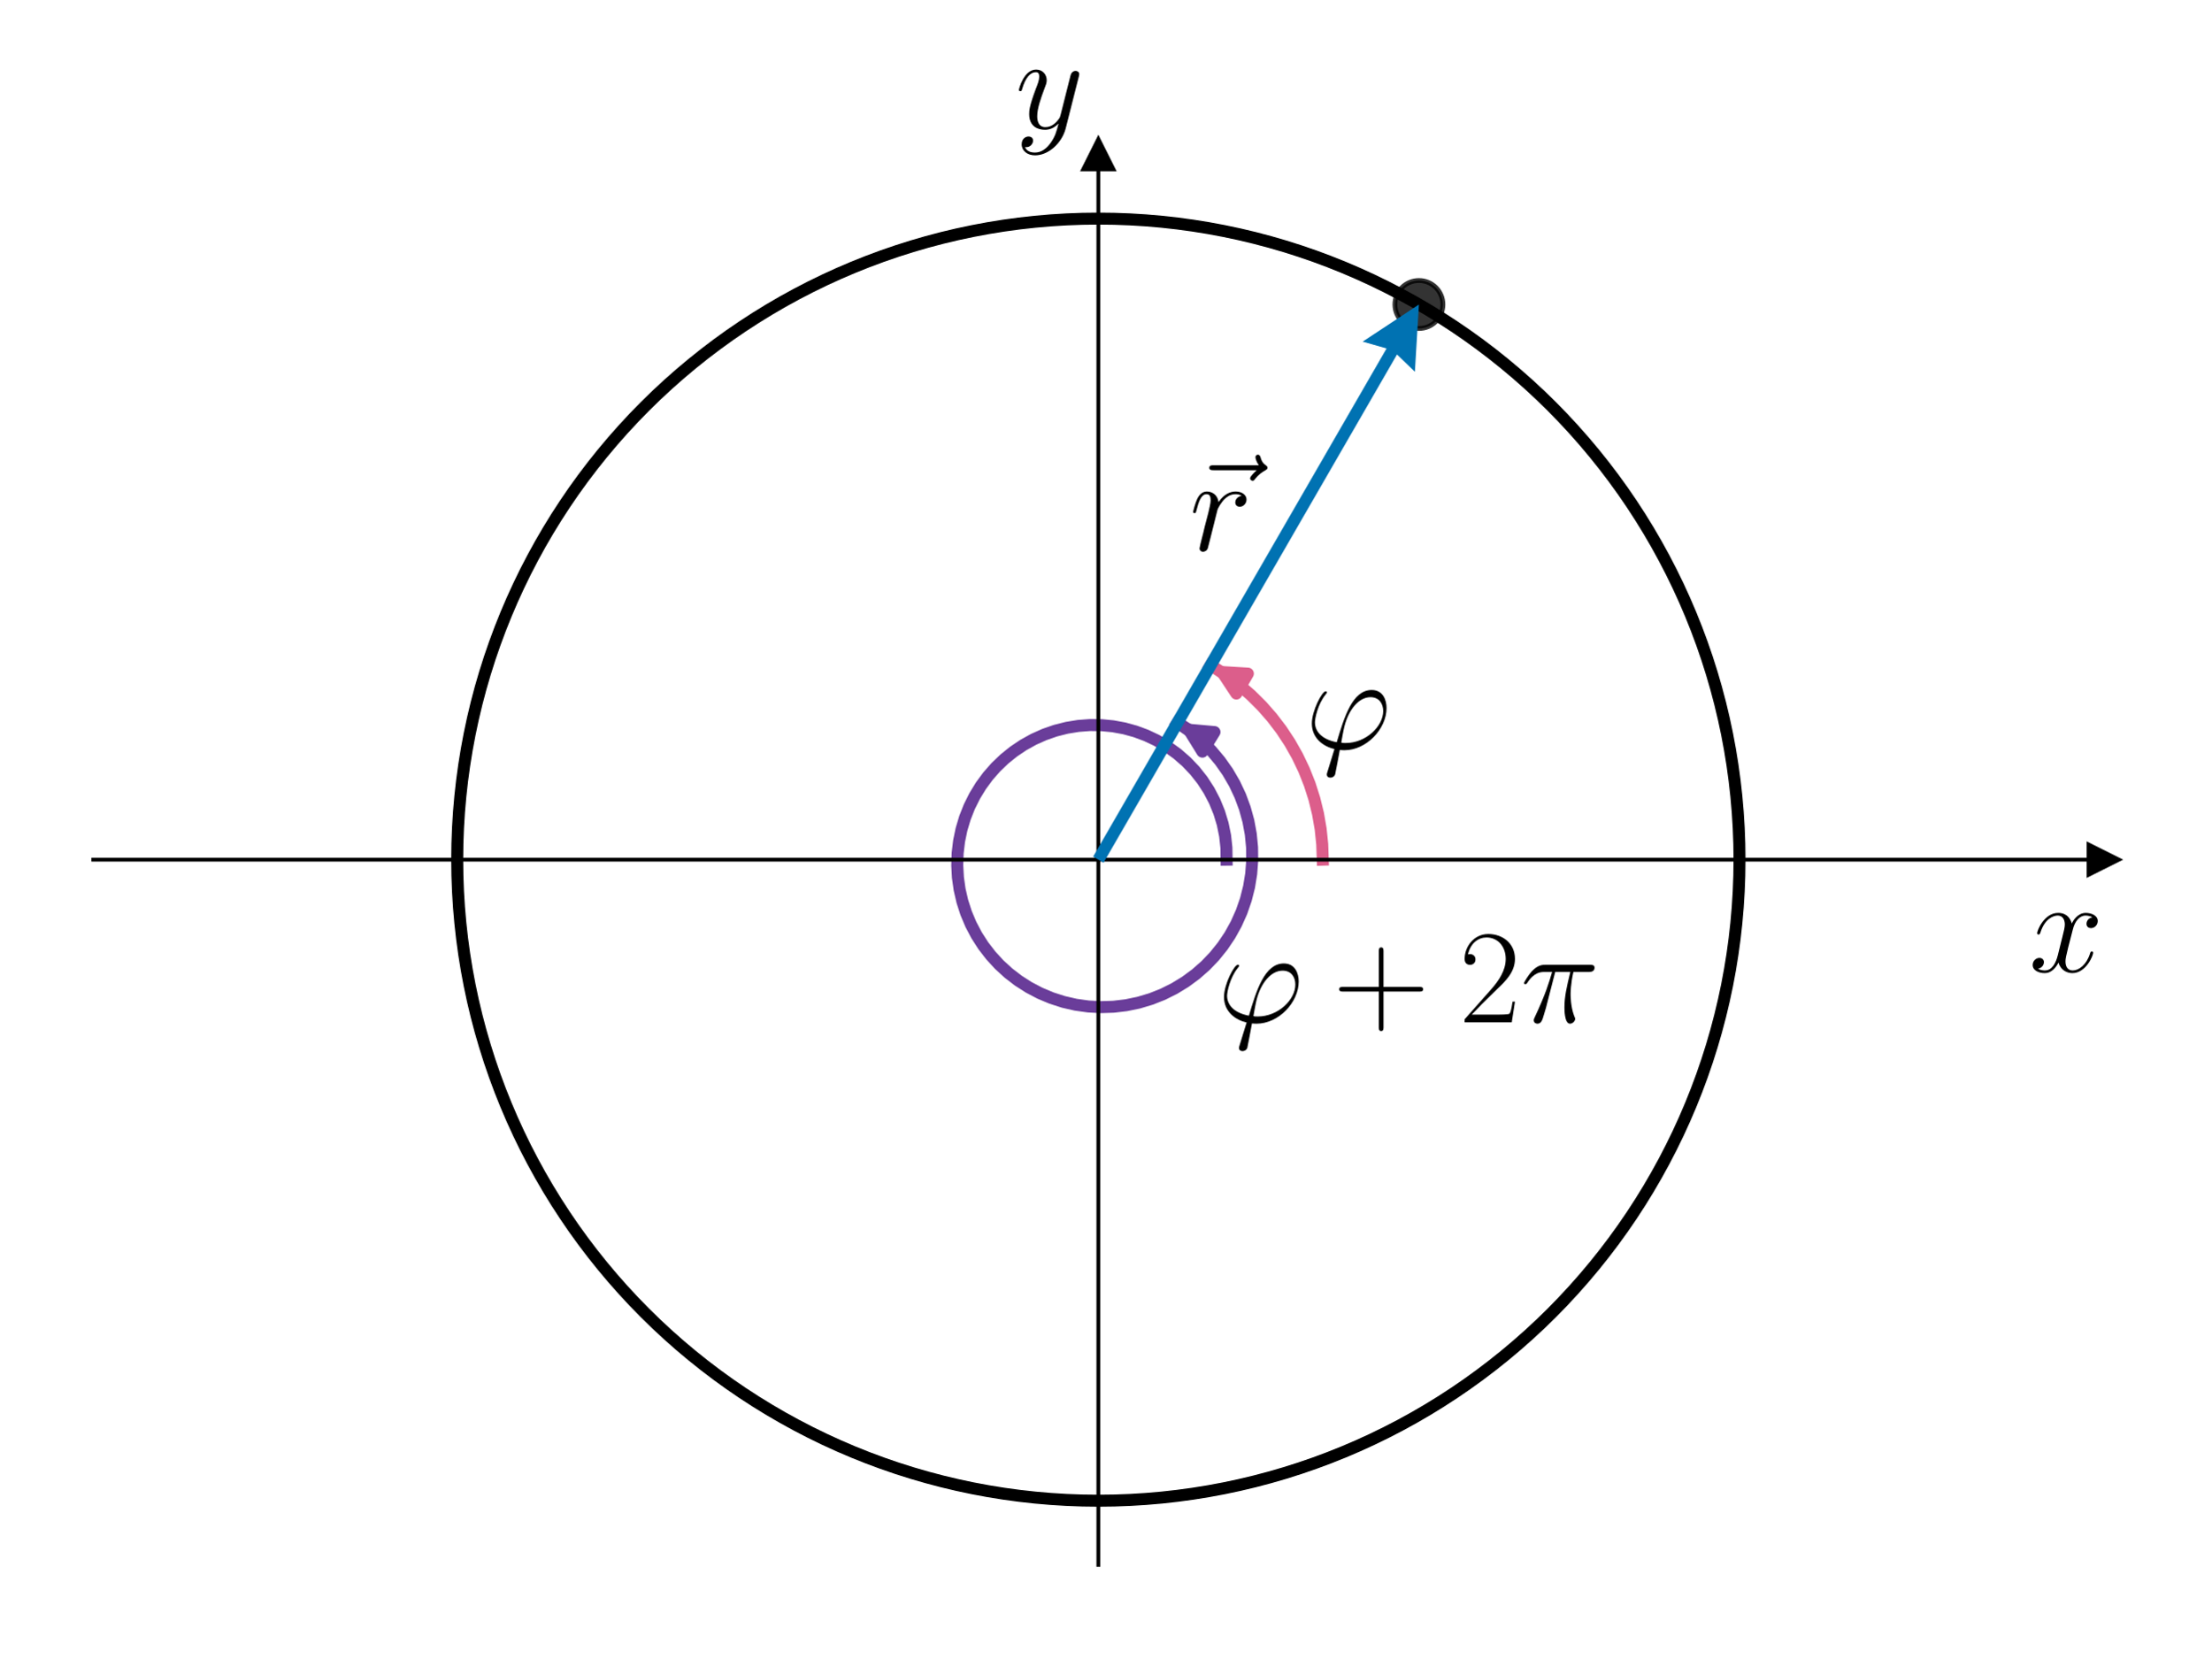
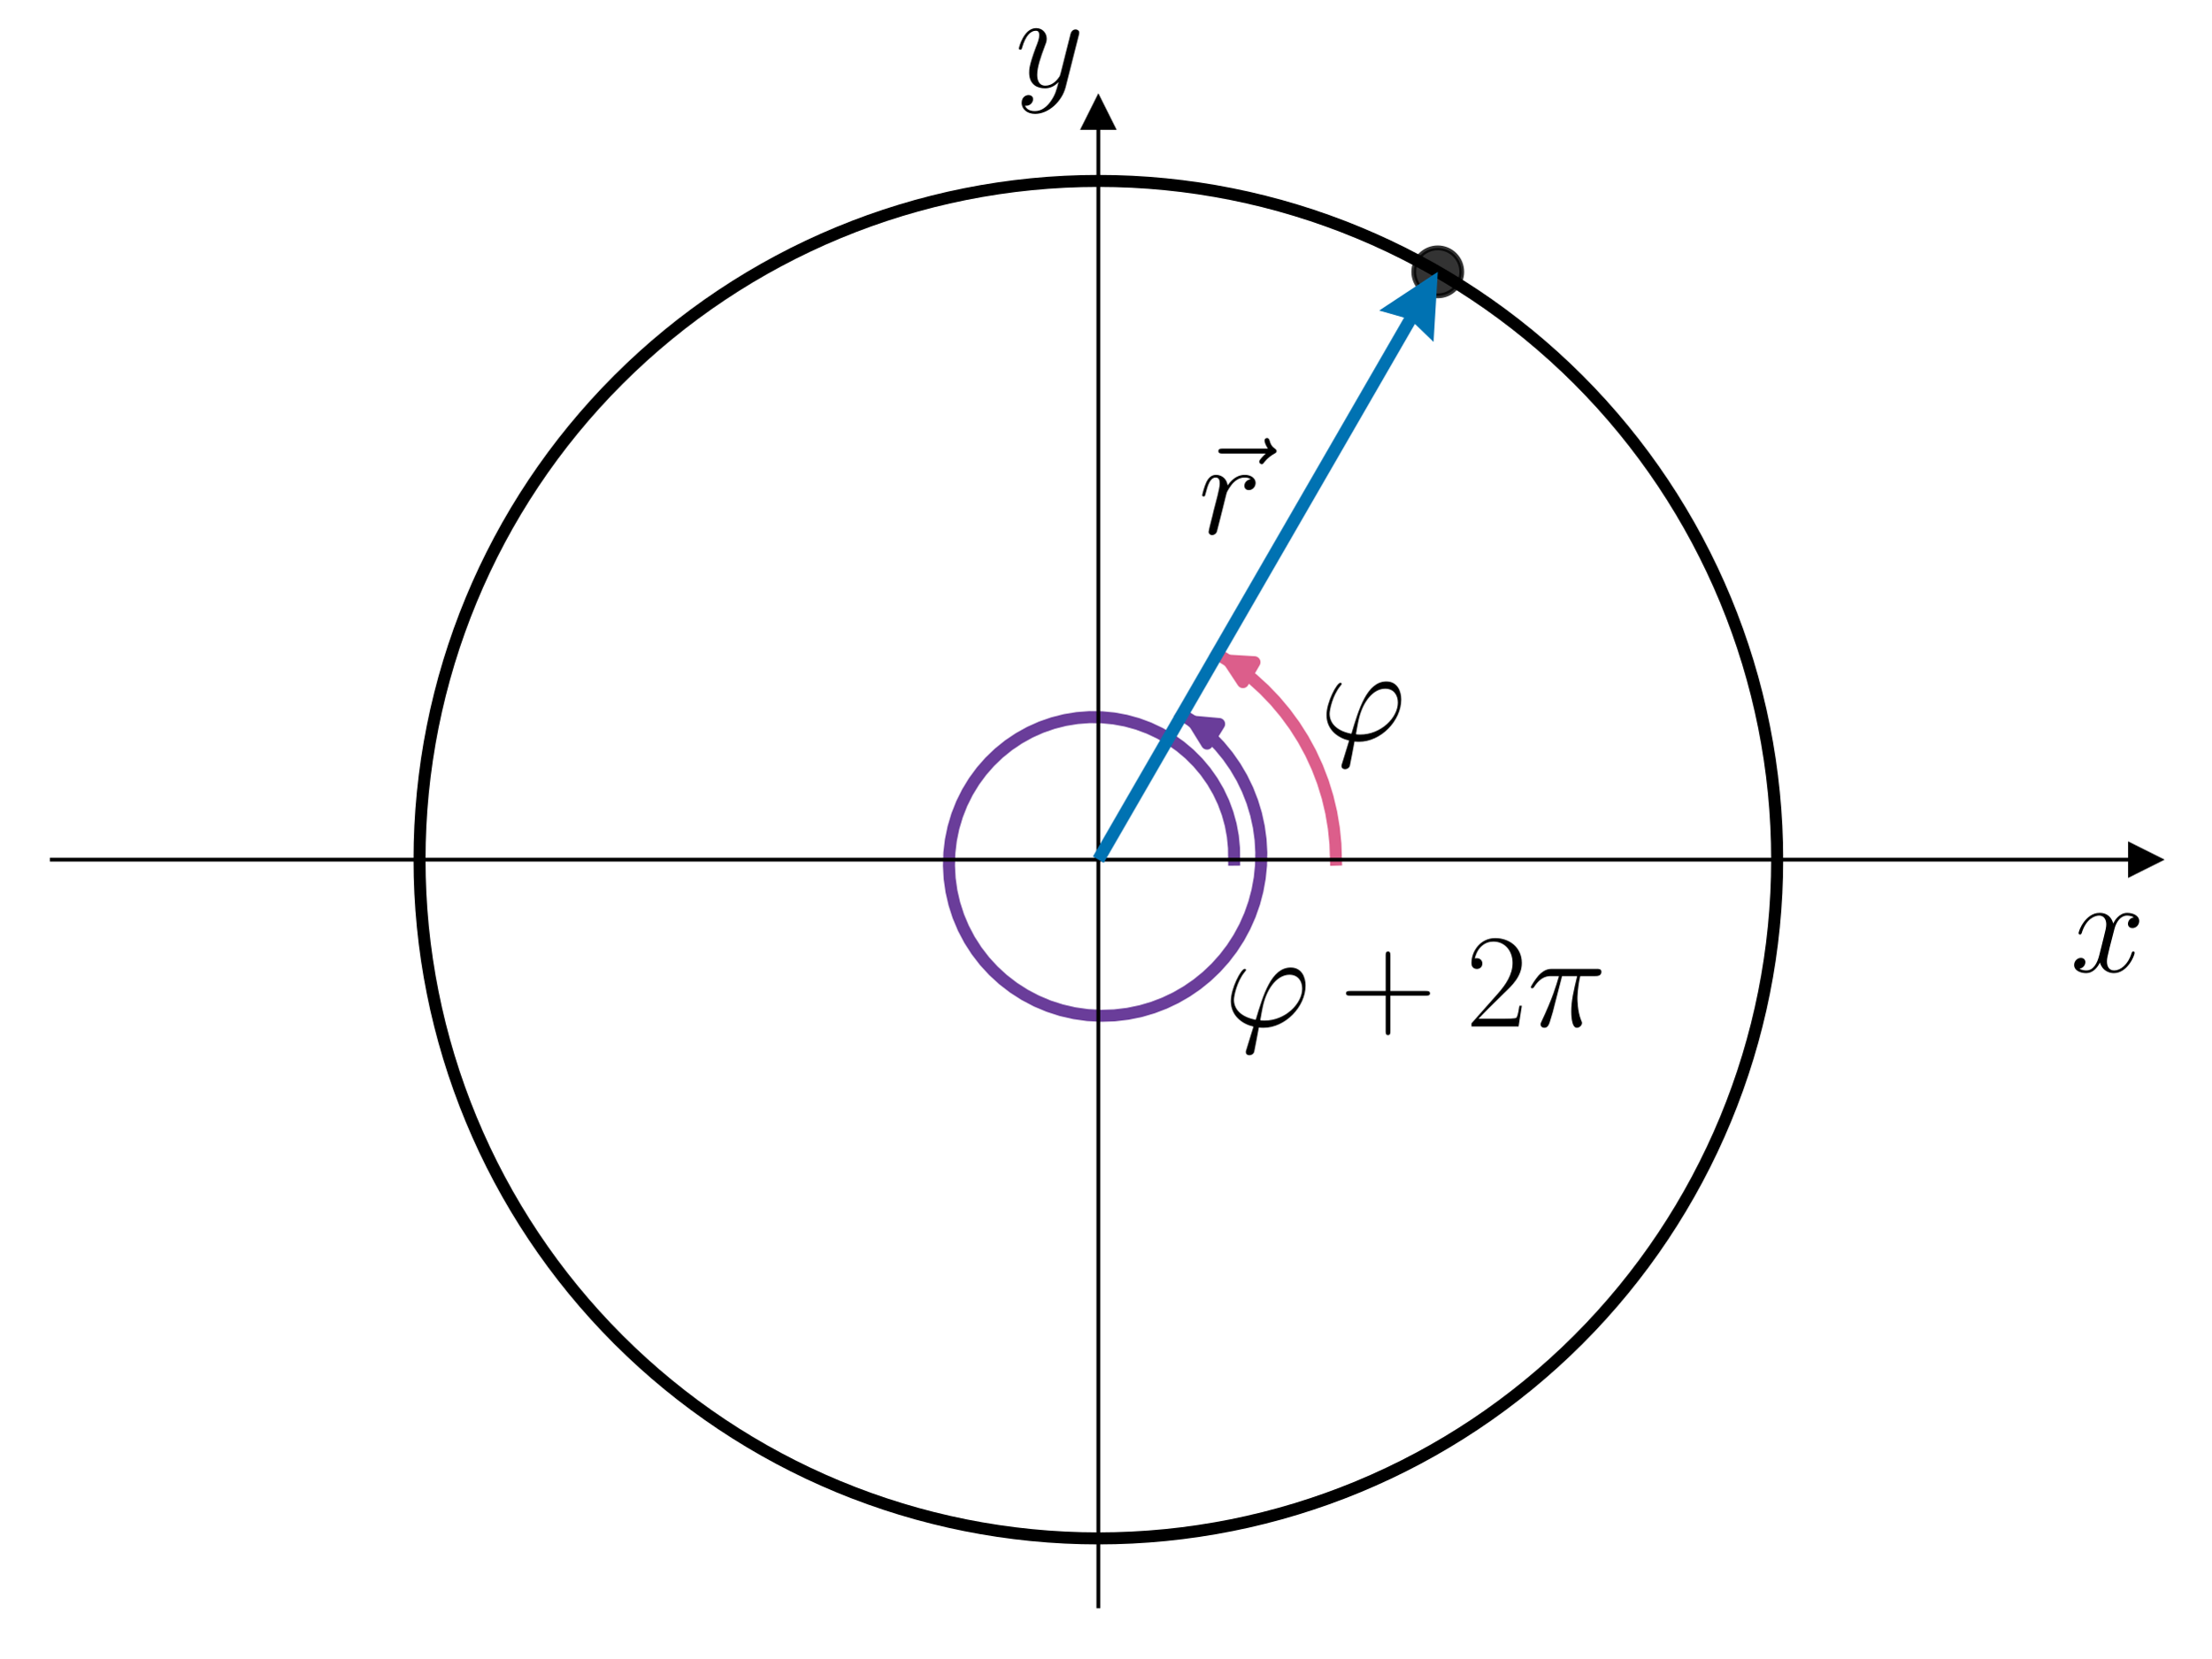
<svg xmlns="http://www.w3.org/2000/svg" xmlns:xlink="http://www.w3.org/1999/xlink" width="460.8pt" height="345.6pt" viewBox="0 0 460.8 345.6" version="1.1">
  <defs>
    <style type="text/css">*{stroke-linejoin: round; stroke-linecap: butt}</style>
  </defs>
  <g id="figure_1">
    <g id="patch_1">
      <path d="M 0 345.6  L 460.8 345.6  L 460.8 0  L 0 0  L 0 345.6  z " style="fill: none" />
    </g>
    <g id="axes_1">
      <g id="patch_2">
-         <path d="M 19.44 326.16  L 438.36 326.16  L 438.36 32.199  L 19.44 32.199  L 19.44 326.16  z " style="fill: none" />
+         <path d="M 10.8 334.8  L 447 334.8  L 447 23.559  L 10.8 23.559  L 10.8 334.8  z " style="fill: none" />
      </g>
      <g id="patch_3">
-         <path d="M 228.9 312.798  C 264.336 312.798 298.326 298.719 323.383 273.662  C 348.44 248.605 362.519 214.616 362.519 179.179  C 362.519 143.743 348.44 109.754 323.383 84.697  C 298.326 59.64 264.336 45.561 228.9 45.561  C 193.464 45.561 159.474 59.64 134.417 84.697  C 109.36 109.754 95.281 143.743 95.281 179.179  C 95.281 214.616 109.36 248.605 134.417 273.662  C 159.474 298.719 193.464 312.798 228.9 312.798  L 228.9 312.798  z " clip-path="url(#p4ac8401f0b)" style="fill: none; stroke: #000000; stroke-width: 2.5; stroke-linejoin: miter" />
+         <path d="M 228.9 320.653  C 266.419 320.653 302.407 305.746 328.937 279.216  C 355.467 252.686 370.373 216.699 370.373 179.179  C 370.373 141.66 355.467 105.673 328.937 79.143  C 302.407 52.613 266.419 37.706 228.9 37.706  C 191.381 37.706 155.393 52.613 128.863 79.143  C 102.333 105.673 87.427 141.66 87.427 179.179  C 87.427 216.699 102.333 252.686 128.863 279.216  C 155.393 305.746 191.381 320.653 228.9 320.653  L 228.9 320.653  z " clip-path="url(#p37b08c9ff7)" style="fill: none; stroke: #000000; stroke-width: 2.5; stroke-linejoin: miter" />
      </g>
      <g id="matplotlib.axis_1">
        <g id="text_1">
-           <g transform="translate(422.8385 202.5512) scale(0.28 -0.28)">
+           <g transform="translate(431.4785 202.5512) scale(0.28 -0.28)">
            <defs>
              <path id="CMMI12-78" d="M 3034 2606  C 2829 2567 2752 2414 2752 2293  C 2752 2139 2874 2088 2963 2088  C 3155 2088 3290 2254 3290 2427  C 3290 2695 2982 2816 2714 2816  C 2323 2816 2106 2433 2048 2312  C 1901 2816 1504 2816 1389 2816  C 736 2816 390 1980 390 1839  C 390 1814 416 1782 461 1782  C 512 1782 525 1820 538 1846  C 755 2555 1184 2689 1370 2689  C 1658 2689 1715 2420 1715 2267  C 1715 2127 1677 1980 1600 1673  L 1382 798  C 1286 415 1101 64 762 64  C 730 64 570 64 435 147  C 666 192 717 383 717 460  C 717 588 621 664 499 664  C 346 664 179 530 179 326  C 179 57 480 -64 755 -64  C 1062 -64 1280 179 1414 441  C 1517 64 1837 -64 2074 -64  C 2726 -64 3072 773 3072 913  C 3072 945 3046 971 3008 971  C 2950 971 2944 939 2925 888  C 2752 326 2381 64 2093 64  C 1869 64 1747 230 1747 492  C 1747 632 1773 734 1875 1156  L 2099 2024  C 2195 2408 2413 2689 2707 2689  C 2720 2689 2899 2689 3034 2606  z " transform="scale(0.015625)" />
            </defs>
            <use xlink:href="#CMMI12-78" transform="scale(0.996264)" />
          </g>
        </g>
      </g>
      <g id="matplotlib.axis_2">
        <g id="text_2">
-           <g transform="translate(211.582 26.77296) scale(0.28 -0.28)">
+           <g transform="translate(211.582 18.13296) scale(0.28 -0.28)">
            <defs>
              <path id="CMMI12-79" d="M 1683 -700  C 1510 -939 1261 -1152 947 -1152  C 870 -1152 563 -1152 467 -889  C 486 -895 518 -895 531 -895  C 723 -895 851 -729 851 -582  C 851 -435 730 -384 634 -384  C 531 -384 307 -458 307 -759  C 307 -1071 582 -1286 947 -1286  C 1587 -1286 2234 -700 2413 6  L 3040 2485  C 3046 2517 3059 2556 3059 2594  C 3059 2689 2982 2753 2886 2753  C 2829 2753 2694 2727 2643 2535  L 2170 658  C 2138 543 2138 530 2086 460  C 1958 281 1747 64 1440 64  C 1082 64 1050 415 1050 588  C 1050 952 1222 1443 1395 1903  C 1466 2088 1504 2178 1504 2305  C 1504 2574 1312 2816 998 2816  C 410 2816 173 1890 173 1839  C 173 1814 198 1782 243 1782  C 301 1782 307 1807 333 1897  C 486 2433 730 2689 979 2689  C 1037 2689 1146 2689 1146 2478  C 1146 2312 1075 2127 979 1884  C 666 1047 666 837 666 683  C 666 77 1101 -64 1421 -64  C 1606 -64 1837 -6 2061 230  L 2067 224  C 1971 -147 1907 -392 1683 -700  z " transform="scale(0.015625)" />
            </defs>
            <use xlink:href="#CMMI12-79" transform="scale(0.996264)" />
          </g>
        </g>
      </g>
      <g id="line2d_1">
        <defs>
-           <path id="m0d74222dde" d="M 3 0  L -3 -3  L -3 3  z " style="stroke: #000000; stroke-linejoin: miter" />
+           <path id="m6bde75a0e7" d="M 3 0  L -3 -3  L -3 3  z " style="stroke: #000000; stroke-linejoin: miter" />
        </defs>
        <g>
-           <use xlink:href="#m0d74222dde" x="438.36" y="179.179" style="stroke: #000000; stroke-linejoin: miter" />
+           <use xlink:href="#m6bde75a0e7" x="447" y="179.179" style="stroke: #000000; stroke-linejoin: miter" />
        </g>
      </g>
      <g id="line2d_2">
        <defs>
-           <path id="m2deeb36797" d="M 0 -3  L -3 3  L 3 3  z " style="stroke: #000000; stroke-linejoin: miter" />
+           <path id="mdbb8360344" d="M 0 -3  L -3 3  L 3 3  z " style="stroke: #000000; stroke-linejoin: miter" />
        </defs>
        <g>
-           <use xlink:href="#m2deeb36797" x="228.9" y="32.199" style="stroke: #000000; stroke-linejoin: miter" />
+           <use xlink:href="#mdbb8360344" x="228.9" y="23.559" style="stroke: #000000; stroke-linejoin: miter" />
        </g>
      </g>
      <g id="line2d_3">
-         <path d="M 275.667 179.179  L 275.557 175.974  L 275.227 172.785  L 274.68 169.625  L 273.918 166.51  L 272.944 163.455  L 271.762 160.473  L 270.38 157.58  L 268.802 154.788  L 267.037 152.111  L 265.092 149.561  L 262.977 147.15  L 260.702 144.89  L 258.277 142.791  L 255.714 140.864  L 253.026 139.116  L 252.283 138.678  L 252.283 138.678  " clip-path="url(#p4ac8401f0b)" style="fill: none; stroke: #dc5e8b; stroke-width: 2.5; stroke-linecap: square" />
+         <path d="M 278.416 179.179  L 278.306 175.887  L 277.978 172.61  L 277.432 169.361  L 276.672 166.156  L 275.701 163.008  L 274.522 159.932  L 273.141 156.942  L 271.565 154.049  L 269.8 151.268  L 267.853 148.611  L 265.735 146.088  L 263.453 143.713  L 261.018 141.494  L 258.442 139.442  L 255.734 137.565  L 253.658 136.298  L 253.658 136.298  " clip-path="url(#p37b08c9ff7)" style="fill: none; stroke: #dc5e8b; stroke-width: 2.5; stroke-linecap: square" />
      </g>
      <g id="line2d_4">
-         <path d="M 255.624 179.179  L 255.587 176.686  L 255.317 174.2  L 254.815 171.743  L 254.085 169.335  L 253.131 167  L 251.96 164.757  L 250.582 162.626  L 249.006 160.627  L 247.246 158.779  L 245.316 157.097  L 243.232 155.598  L 241.011 154.296  L 238.856 153.279  L 236.615 152.45  L 234.305 151.814  L 231.943 151.378  L 229.546 151.147  L 227.131 151.122  L 224.717 151.305  L 222.322 151.696  L 219.963 152.293  L 217.658 153.093  L 215.424 154.09  L 213.279 155.279  L 211.239 156.651  L 209.32 158.198  L 207.536 159.908  L 205.902 161.769  L 204.43 163.77  L 203.132 165.895  L 202.018 168.129  L 201.099 170.457  L 200.381 172.861  L 199.871 175.324  L 199.574 177.828  L 199.493 180.354  L 199.63 182.884  L 199.985 185.4  L 200.556 187.881  L 201.34 190.311  L 202.333 192.67  L 203.528 194.94  L 204.916 197.105  L 206.49 199.147  L 208.237 201.051  L 210.146 202.802  L 212.204 204.386  L 214.395 205.791  L 216.705 207.005  L 219.116 208.019  L 221.612 208.824  L 224.173 209.413  L 226.782 209.78  L 229.419 209.922  L 232.065 209.836  L 234.7 209.523  L 237.304 208.983  L 239.859 208.22  L 242.344 207.237  L 244.741 206.042  L 247.032 204.642  L 249.199 203.046  L 251.226 201.266  L 253.096 199.314  L 254.796 197.204  L 256.312 194.95  L 257.631 192.568  L 258.744 190.076  L 259.64 187.492  L 260.312 184.834  L 260.754 182.122  L 260.963 179.376  L 260.934 176.616  L 260.668 173.862  L 260.165 171.136  L 259.427 168.456  L 258.46 165.844  L 257.27 163.319  L 255.863 160.9  L 254.25 158.606  L 252.443 156.454  L 250.452 154.461  L 248.479 152.787  L 246.375 151.27  L 245.38 150.636  L 245.38 150.636  " clip-path="url(#p4ac8401f0b)" style="fill: none; stroke: #6a3d9a; stroke-width: 2.5; stroke-linecap: square" />
+         <path d="M 257.195 179.179  L 257.167 176.743  L 256.93 174.311  L 256.483 171.902  L 255.829 169.534  L 254.972 167.224  L 253.916 164.991  L 252.669 162.852  L 251.239 160.821  L 249.635 158.917  L 247.869 157.152  L 245.952 155.542  L 243.899 154.098  L 241.723 152.833  L 239.441 151.757  L 237.069 150.878  L 234.623 150.205  L 232.122 149.744  L 229.584 149.499  L 227.027 149.472  L 224.471 149.666  L 221.935 150.08  L 219.437 150.713  L 216.997 151.559  L 214.632 152.615  L 212.361 153.874  L 210.201 155.327  L 208.169 156.964  L 206.28 158.775  L 204.55 160.746  L 202.991 162.864  L 201.617 165.114  L 200.438 167.48  L 199.465 169.944  L 198.705 172.489  L 198.165 175.097  L 197.85 177.748  L 197.765 180.423  L 197.91 183.102  L 198.285 185.765  L 198.89 188.393  L 199.72 190.965  L 200.771 193.463  L 202.036 195.867  L 203.507 198.158  L 205.172 200.321  L 207.023 202.336  L 209.044 204.19  L 211.223 205.868  L 213.543 207.355  L 215.988 208.641  L 218.541 209.714  L 221.183 210.567  L 223.896 211.19  L 226.658 211.579  L 229.45 211.729  L 232.251 211.638  L 235.041 211.307  L 237.798 210.735  L 240.28 210.003  L 242.701 209.076  L 245.047 207.958  L 247.303 206.656  L 249.453 205.178  L 251.485 203.531  L 253.384 201.725  L 255.139 199.771  L 256.738 197.68  L 258.171 195.465  L 259.427 193.139  L 260.498 190.717  L 261.377 188.212  L 262.057 185.64  L 262.533 183.018  L 262.802 180.36  L 262.86 177.684  L 262.708 175.006  L 262.343 172.342  L 261.769 169.711  L 260.988 167.127  L 260.004 164.608  L 258.822 162.169  L 257.448 159.826  L 255.891 157.593  L 254.159 155.487  L 252.263 153.519  L 250.214 151.703  L 248.023 150.05  L 246.348 148.958  L 246.348 148.958  " clip-path="url(#p37b08c9ff7)" style="fill: none; stroke: #6a3d9a; stroke-width: 2.5; stroke-linecap: square" />
      </g>
      <g id="line2d_5">
        <defs>
-           <path id="m9fa8443ed6" d="M 0 5  C 1.326 5 2.598 4.473 3.536 3.536  C 4.473 2.598 5 1.326 5 0  C 5 -1.326 4.473 -2.598 3.536 -3.536  C 2.598 -4.473 1.326 -5 0 -5  C -1.326 -5 -2.598 -4.473 -3.536 -3.536  C -4.473 -2.598 -5 -1.326 -5 0  C -5 1.326 -4.473 2.598 -3.536 3.536  C -2.598 4.473 -1.326 5 0 5  z " style="stroke: #000000; stroke-opacity: 0.8" />
+           <path id="m80217d6f3b" d="M 0 5  C 1.326 5 2.598 4.473 3.536 3.536  C 4.473 2.598 5 1.326 5 0  C 5 -1.326 4.473 -2.598 3.536 -3.536  C 2.598 -4.473 1.326 -5 0 -5  C -1.326 -5 -2.598 -4.473 -3.536 -3.536  C -4.473 -2.598 -5 -1.326 -5 0  C -5 1.326 -4.473 2.598 -3.536 3.536  C -2.598 4.473 -1.326 5 0 5  z " style="stroke: #000000; stroke-opacity: 0.8" />
        </defs>
-         <g clip-path="url(#p4ac8401f0b)">
-           <use xlink:href="#m9fa8443ed6" x="295.709" y="63.462" style="fill-opacity: 0.8; stroke: #000000; stroke-opacity: 0.8" />
+         <g clip-path="url(#p37b08c9ff7)">
+           <use xlink:href="#m80217d6f3b" x="299.637" y="56.66" style="fill-opacity: 0.8; stroke: #000000; stroke-opacity: 0.8" />
        </g>
      </g>
      <g id="patch_4">
-         <path d="M 228.9 326.16  L 228.9 32.199  " style="fill: none; stroke: #000000; stroke-width: 0.8; stroke-linejoin: miter; stroke-linecap: square" />
+         <path d="M 228.9 334.8  L 228.9 23.559  " style="fill: none; stroke: #000000; stroke-width: 0.8; stroke-linejoin: miter; stroke-linecap: square" />
      </g>
      <g id="patch_5">
-         <path d="M 438.36 326.16  L 438.36 32.199  " style="fill: none" />
+         <path d="M 447 334.8  L 447 23.559  " style="fill: none" />
      </g>
      <g id="patch_6">
-         <path d="M 19.44 179.179  L 438.36 179.179  " style="fill: none; stroke: #000000; stroke-width: 0.8; stroke-linejoin: miter; stroke-linecap: square" />
+         <path d="M 10.8 179.179  L 447 179.179  " style="fill: none; stroke: #000000; stroke-width: 0.8; stroke-linejoin: miter; stroke-linecap: square" />
      </g>
      <g id="patch_7">
-         <path d="M 19.44 32.199  L 438.36 32.199  " style="fill: none" />
+         <path d="M 10.8 23.559  L 447 23.559  " style="fill: none" />
      </g>
      <g id="patch_8">
-         <path d="M 252.325 138.702  Q 252.304 138.69 254.703 140.077  " style="fill: none; stroke: #dc5e8b; stroke-width: 2.5; stroke-linecap: round" />
-         <path d="M 257.658 144.557  L 254.703 140.077  L 260.06 140.401  z " style="fill: #dc5e8b; stroke: #dc5e8b; stroke-width: 2.5; stroke-linecap: round" />
+         <path d="M 253.702 136.323  Q 253.68 136.31 256.078 137.696  " style="fill: none; stroke: #dc5e8b; stroke-width: 2.5; stroke-linecap: round" />
+         <path d="M 259.032 142.176  L 256.078 137.696  L 261.434 138.021  z " style="fill: #dc5e8b; stroke: #dc5e8b; stroke-width: 2.5; stroke-linecap: round" />
      </g>
      <g id="patch_9">
-         <path d="M 245.581 150.76  Q 245.48 150.698 247.758 152.104  " style="fill: none; stroke: #6a3d9a; stroke-width: 2.5; stroke-linecap: round" />
-         <path d="M 250.582 156.667  L 247.758 152.104  L 253.103 152.583  z " style="fill: #6a3d9a; stroke: #6a3d9a; stroke-width: 2.5; stroke-linecap: round" />
+         <path d="M 246.561 149.089  Q 246.455 149.024 248.727 150.426  " style="fill: none; stroke: #6a3d9a; stroke-width: 2.5; stroke-linecap: round" />
+         <path d="M 251.551 154.989  L 248.727 150.426  L 254.072 150.905  z " style="fill: #6a3d9a; stroke: #6a3d9a; stroke-width: 2.5; stroke-linecap: round" />
      </g>
      <g id="text_3">
-         <g transform="translate(272.0263 156.0882) scale(0.28 -0.28)">
+         <g transform="translate(275.0873 154.3209) scale(0.28 -0.28)">
          <defs>
            <path id="CMMI12-27" d="M 1926 280  C 1818 280 1722 280 1722 312  C 1722 325 1830 926 1869 1067  C 2074 1884 2560 2472 3117 2472  C 3533 2472 3725 2159 3725 1808  C 3725 1080 2906 280 1926 280  z M 1651 -51  C 1690 -57 1754 -64 1869 -64  C 2918 -64 3885 945 3885 1954  C 3885 2344 3712 2816 3174 2816  C 2253 2816 1862 1519 1504 318  C 768 458 461 848 461 1276  C 461 1449 595 2133 966 2592  C 1037 2676 1037 2689 1037 2702  C 1037 2753 986 2753 973 2753  C 800 2753 314 1820 314 1213  C 314 497 877 107 1395 -7  L 1062 -1088  C 1030 -1184 1030 -1196 1030 -1222  C 1030 -1376 1184 -1376 1197 -1376  C 1261 -1376 1376 -1351 1427 -1223  C 1446 -1166 1626 -178 1651 -51  z " transform="scale(0.015625)" />
          </defs>
          <use xlink:href="#CMMI12-27" transform="scale(0.996264)" />
        </g>
      </g>
      <g id="text_4">
-         <g transform="translate(253.7187 213.0886) scale(0.28 -0.28)">
+         <g transform="translate(255.1482 213.9432) scale(0.28 -0.28)">
          <defs>
            <path id="CMR17-2b" d="M 2413 1472  L 4109 1472  C 4198 1472 4307 1472 4307 1580  C 4307 1695 4205 1695 4109 1695  L 2413 1695  L 2413 3386  C 2413 3475 2413 3584 2304 3584  C 2189 3584 2189 3482 2189 3386  L 2189 1695  L 493 1695  C 403 1695 294 1695 294 1587  C 294 1472 397 1472 493 1472  L 2189 1472  L 2189 -218  C 2189 -307 2189 -416 2298 -416  C 2413 -416 2413 -314 2413 -218  L 2413 1472  z " transform="scale(0.015625)" />
            <path id="CMR17-32" d="M 2669 989  L 2554 989  C 2490 536 2438 459 2413 420  C 2381 369 1920 369 1830 369  L 602 369  C 832 619 1280 1072 1824 1597  C 2214 1967 2669 2402 2669 3035  C 2669 3790 2067 4224 1395 4224  C 691 4224 262 3604 262 3030  C 262 2780 448 2748 525 2748  C 589 2748 781 2787 781 3010  C 781 3207 614 3264 525 3264  C 486 3264 448 3258 422 3245  C 544 3790 915 4058 1306 4058  C 1862 4058 2227 3617 2227 3035  C 2227 2479 1901 2000 1536 1584  L 262 146  L 262 0  L 2515 0  L 2669 989  z " transform="scale(0.015625)" />
            <path id="CMMI12-19" d="M 1658 2408  L 2381 2408  C 2208 1692 2099 1226 2099 716  C 2099 626 2099 -64 2362 -64  C 2496 -64 2611 57 2611 166  C 2611 197 2611 210 2566 306  C 2394 747 2394 1296 2394 1341  C 2394 1379 2394 1832 2528 2408  L 3245 2408  C 3328 2408 3539 2408 3539 2612  C 3539 2752 3418 2752 3302 2752  L 1197 2752  C 1050 2752 832 2752 538 2440  C 371 2254 166 1916 166 1878  C 166 1840 198 1827 237 1827  C 282 1827 288 1846 320 1884  C 653 2408 986 2408 1146 2408  L 1510 2408  C 1370 1929 1210 1373 685 256  C 634 154 634 140 634 102  C 634 -32 749 -64 806 -64  C 992 -64 1043 102 1120 370  C 1222 696 1222 709 1286 964  L 1658 2408  z " transform="scale(0.015625)" />
          </defs>
          <use xlink:href="#CMMI12-27" transform="scale(0.996264)" />
          <use xlink:href="#CMR17-2b" transform="translate(86.04227 0) scale(0.996264)" />
          <use xlink:href="#CMR17-32" transform="translate(179.8963 0) scale(0.996264)" />
          <use xlink:href="#CMMI12-19" transform="translate(225.5867 0) scale(0.996264)" />
        </g>
      </g>
      <g id="text_5">
-         <g transform="translate(246.9725 114.7194) scale(0.28 -0.28)">
+         <g transform="translate(248.867 111.2492) scale(0.28 -0.28)">
          <defs>
            <path id="CMMI12-7e" d="M 3424 3835  C 3347 3764 3110 3540 3110 3451  C 3110 3387 3168 3329 3232 3329  C 3290 3329 3315 3368 3360 3432  C 3514 3624 3686 3745 3834 3828  C 3898 3867 3942 3886 3942 3956  C 3942 4014 3891 4046 3853 4078  C 3674 4200 3629 4372 3610 4449  C 3590 4500 3571 4577 3482 4577  C 3443 4577 3366 4552 3366 4456  C 3366 4398 3405 4244 3526 4072  L 1376 4072  C 1267 4072 1158 4072 1158 3950  C 1158 3835 1274 3835 1376 3835  L 3424 3835  z " transform="scale(0.015625)" />
            <path id="CMMI12-72" d="M 2490 2612  C 2291 2574 2189 2433 2189 2293  C 2189 2139 2310 2088 2400 2088  C 2579 2088 2726 2242 2726 2433  C 2726 2638 2528 2816 2208 2816  C 1952 2816 1658 2701 1389 2312  C 1344 2650 1088 2816 832 2816  C 582 2816 454 2625 378 2484  C 269 2254 173 1871 173 1839  C 173 1814 198 1782 243 1782  C 294 1782 301 1788 339 1935  C 435 2318 557 2689 813 2689  C 966 2689 1011 2580 1011 2395  C 1011 2254 947 2005 902 1807  L 723 1118  C 698 996 627 709 595 594  C 550 428 480 128 480 96  C 480 6 550 -64 646 -64  C 717 -64 838 -19 877 109  C 896 160 1133 1124 1171 1271  C 1203 1411 1242 1546 1274 1686  C 1299 1775 1325 1878 1344 1961  C 1363 2018 1536 2331 1696 2472  C 1773 2542 1939 2689 2202 2689  C 2304 2689 2406 2670 2490 2612  z " transform="scale(0.015625)" />
          </defs>
          <use xlink:href="#CMMI12-7e" transform="scale(0.996264)" />
          <use xlink:href="#CMMI12-72" transform="translate(3.294926 0) scale(0.996264)" />
        </g>
      </g>
      <g id="Quiver_1">
-         <path d="M 227.812 178.551  L 288.966 72.629  L 283.984 71.204  L 295.709 63.462  L 294.867 77.488  L 291.142 73.886  L 229.988 179.808  L 227.812 178.551  " clip-path="url(#p4ac8401f0b)" style="fill: #0072b2" />
+         <path d="M 227.767 178.525  L 292.615 66.205  L 287.427 64.721  L 299.637 56.66  L 298.76 71.264  L 294.881 67.514  L 230.033 179.834  L 227.767 178.525  " clip-path="url(#p37b08c9ff7)" style="fill: #0072b2" />
      </g>
    </g>
  </g>
  <defs>
-     <clipPath id="p4ac8401f0b">
-       <rect x="19.44" y="32.199" width="418.92" height="293.961" />
+     <clipPath id="p37b08c9ff7">
+       <rect x="10.8" y="23.559" width="436.2" height="311.241" />
    </clipPath>
  </defs>
</svg>
